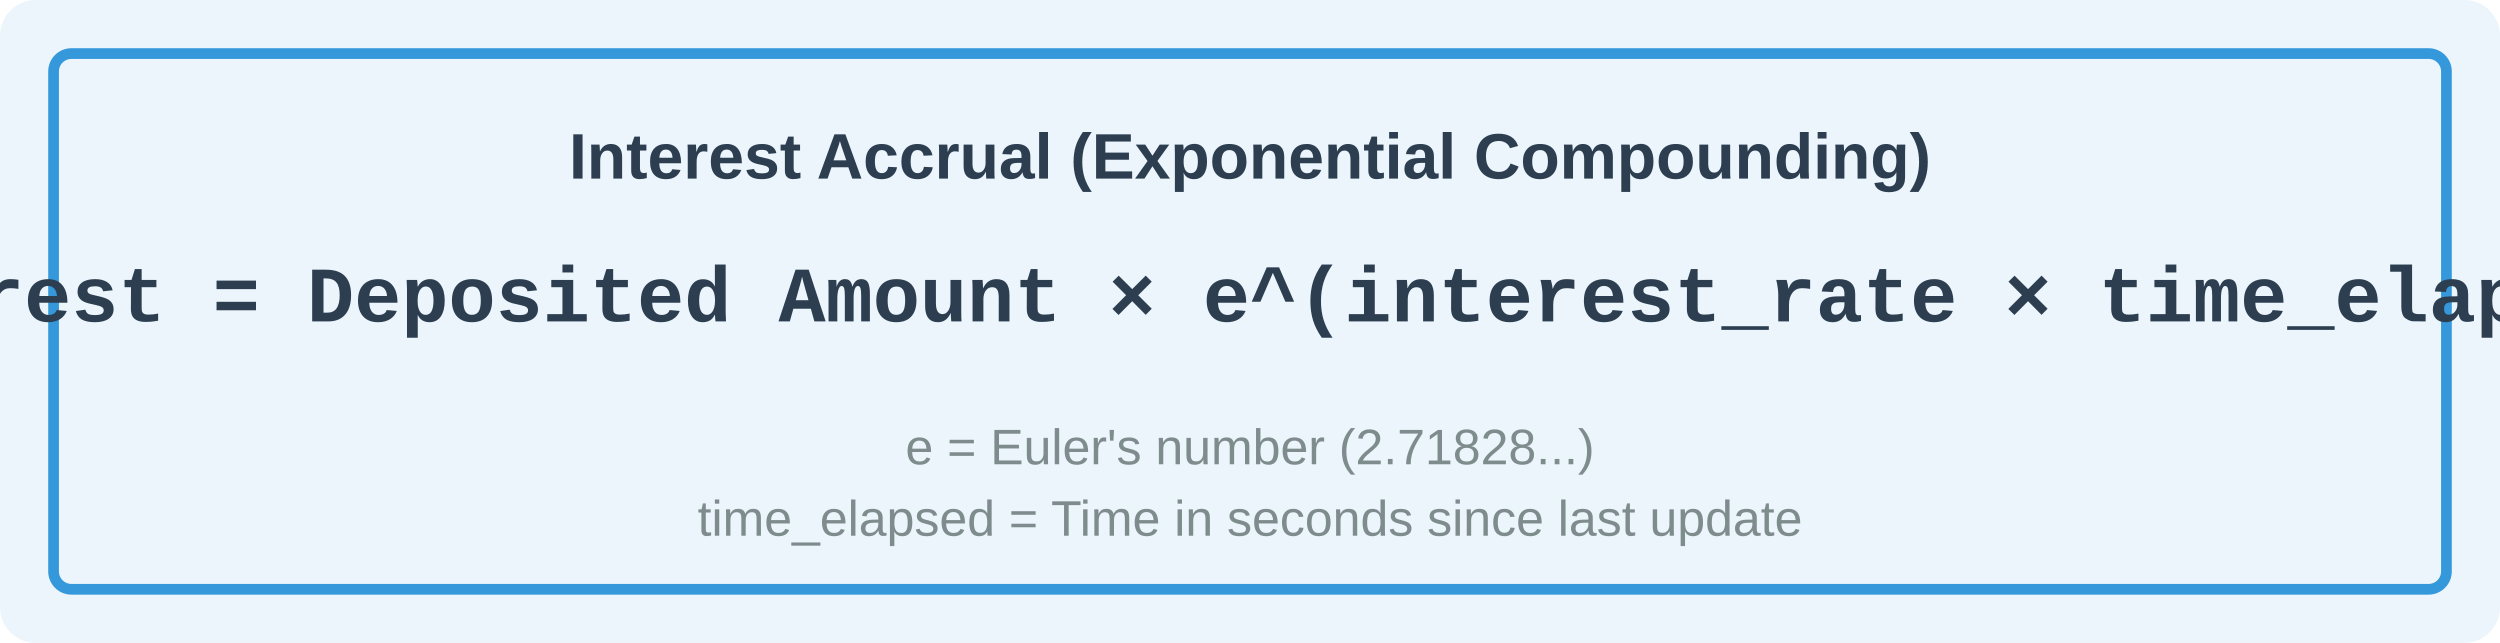
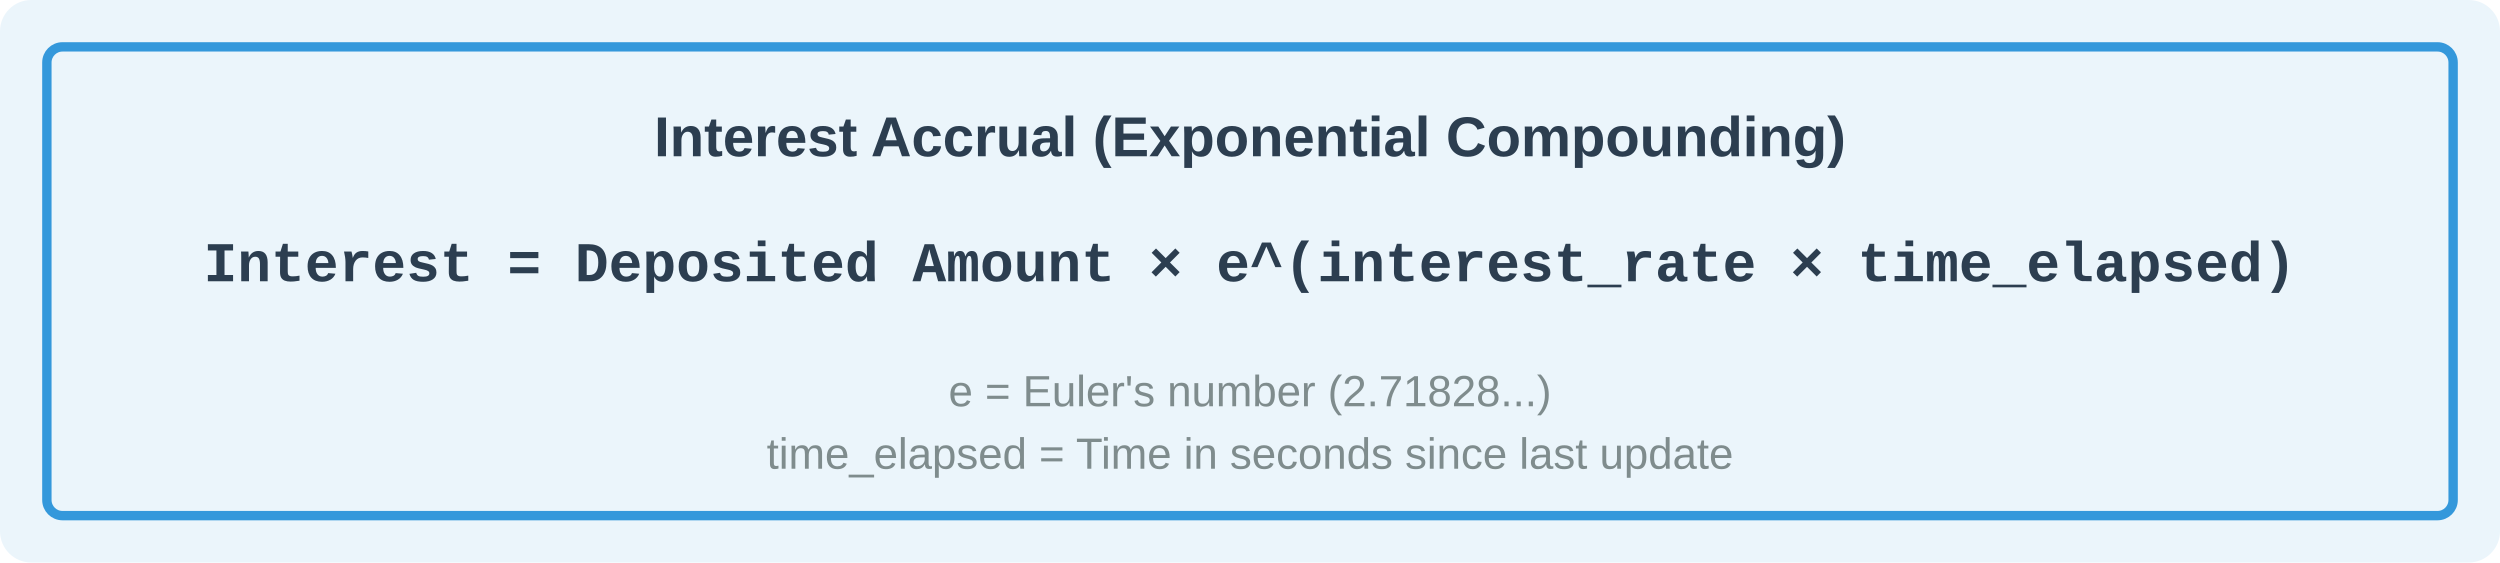
- <svg xmlns="http://www.w3.org/2000/svg" width="700" height="180" viewBox="0 0 700 180">
+ <svg xmlns="http://www.w3.org/2000/svg" width="800" height="180" viewBox="0 0 800 180">
  <defs>
    <style>
      .title { font-family: 'Arial', sans-serif; font-size: 18px; font-weight: bold; fill: #2c3e50; }
-       .formula { font-family: 'Courier New', monospace; font-size: 22px; fill: #2c3e50; font-weight: bold; }
+       .formula { font-family: 'Courier New', monospace; font-size: 18px; fill: #2c3e50; font-weight: bold; }
      .label { font-family: 'Arial', sans-serif; font-size: 14px; fill: #7f8c8d; }
    </style>
  </defs>
-   <rect width="700" height="180" fill="#ebf5fb" rx="10" />
-   <rect x="15" y="15" width="670" height="150" fill="none" stroke="#3498db" stroke-width="3" rx="5" />
-   <text x="350" y="50" text-anchor="middle" class="title">Interest Accrual (Exponential Compounding)</text>
-   <text x="350" y="90" text-anchor="middle" class="formula">Interest = Deposited Amount × e^(interest_rate × time_elapsed)</text>
-   <text x="350" y="130" text-anchor="middle" class="label">e = Euler's number (2.71828...)</text>
-   <text x="350" y="150" text-anchor="middle" class="label">time_elapsed = Time in seconds since last update</text>
+   <rect width="800" height="180" fill="#ebf5fb" rx="10" />
+   <rect x="15" y="15" width="770" height="150" fill="none" stroke="#3498db" stroke-width="3" rx="5" />
+   <text x="400" y="50" text-anchor="middle" class="title">Interest Accrual (Exponential Compounding)</text>
+   <text x="400" y="90" text-anchor="middle" class="formula">Interest = Deposited Amount × e^(interest_rate × time_elapsed)</text>
+   <text x="400" y="130" text-anchor="middle" class="label">e = Euler's number (2.71828...)</text>
+   <text x="400" y="150" text-anchor="middle" class="label">time_elapsed = Time in seconds since last update</text>
</svg>
